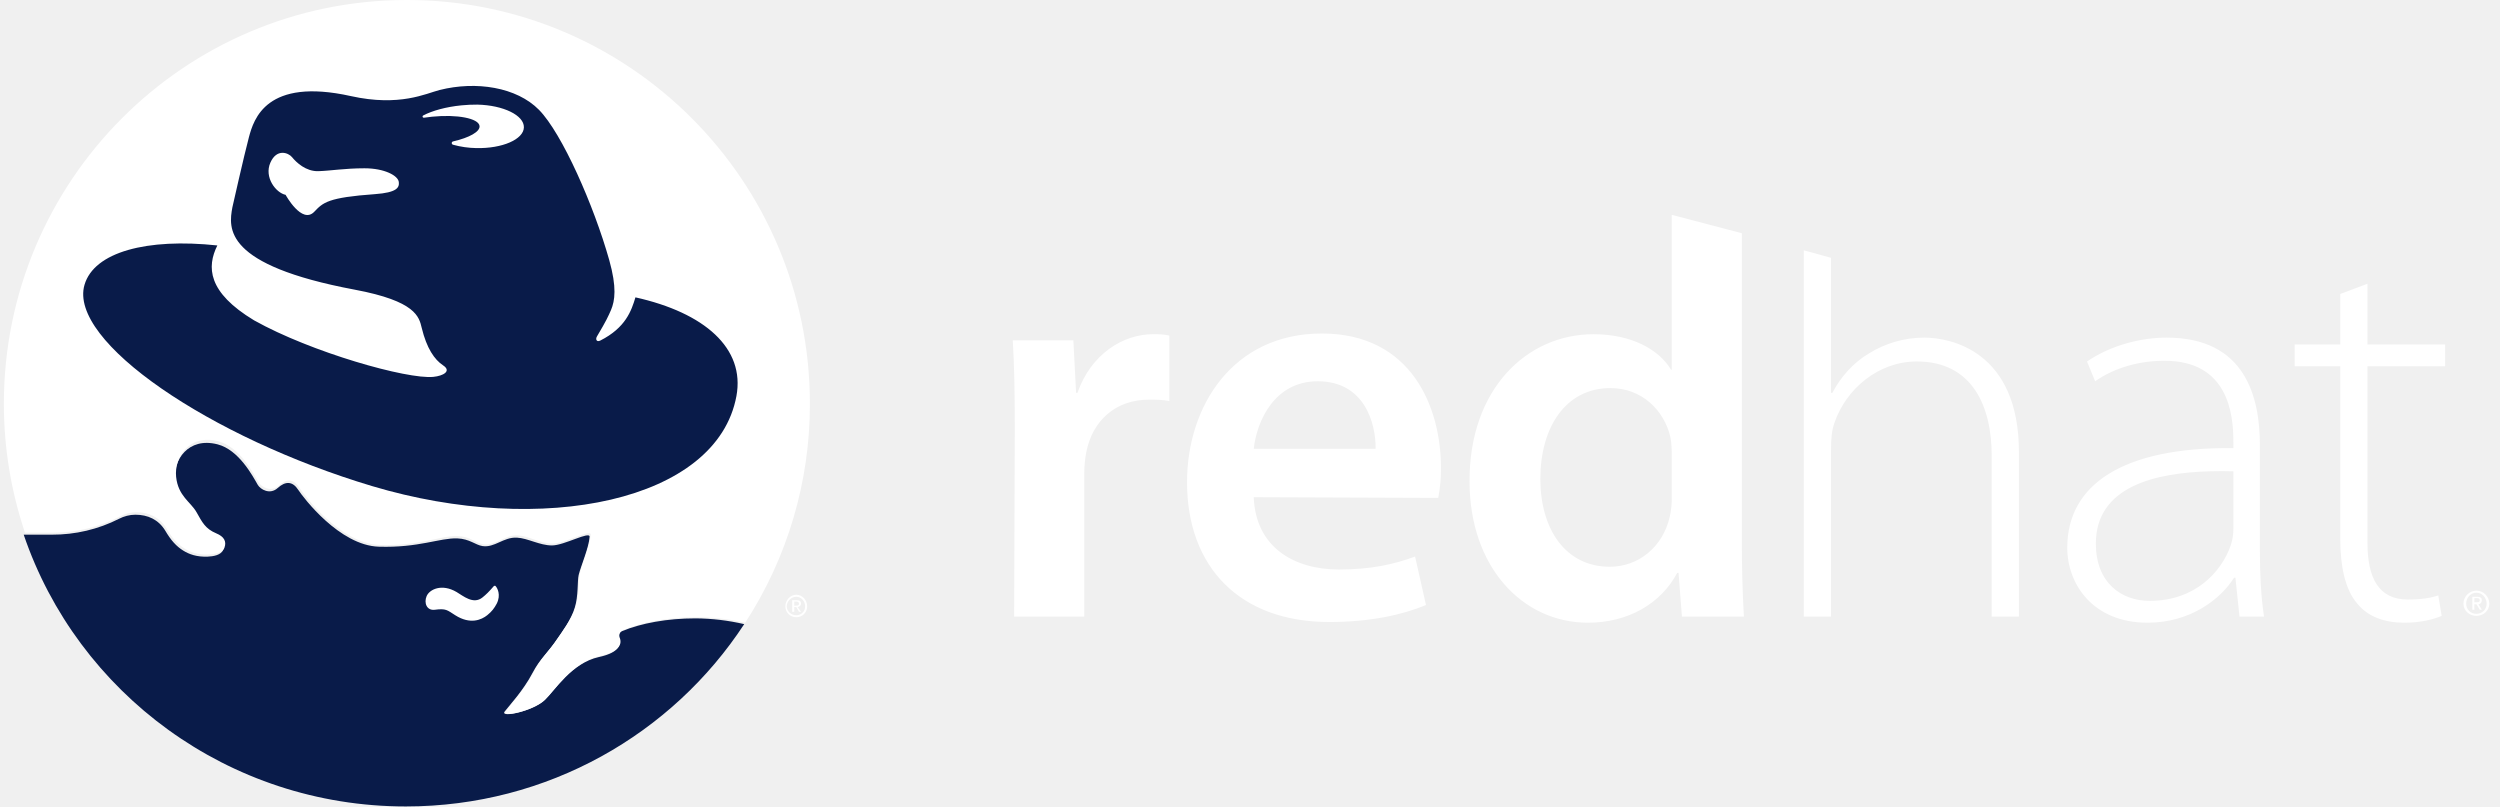
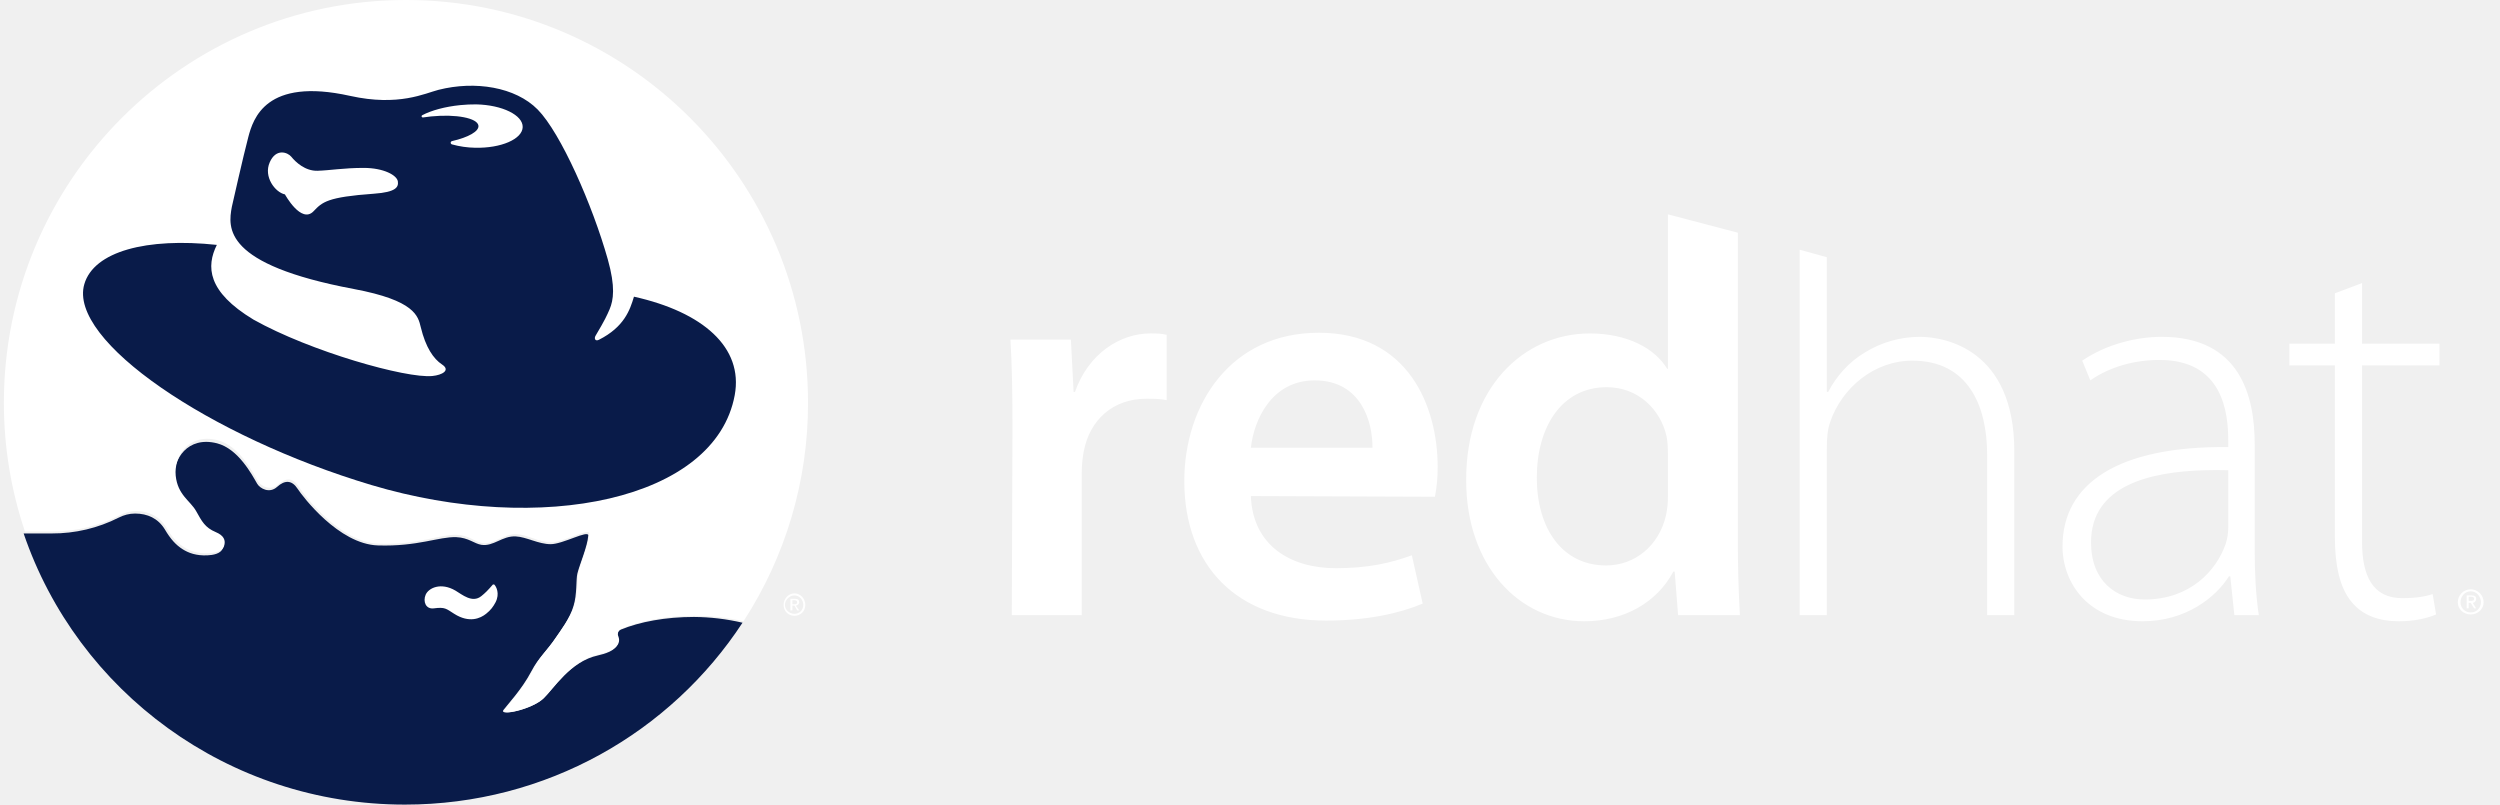
- <svg xmlns="http://www.w3.org/2000/svg" width="124" height="40" viewBox="0 0 124 40" fill="none">
-   <path d="M36.913 30.957C36.122 30.773 35.312 30.677 34.498 30.671C33.084 30.671 31.797 30.913 30.848 31.306C30.795 31.331 30.75 31.372 30.718 31.422C30.686 31.472 30.669 31.529 30.669 31.588C30.669 31.633 30.68 31.68 30.698 31.717C30.809 32.039 30.625 32.389 29.706 32.589C28.344 32.886 27.485 34.278 26.993 34.74C26.415 35.284 24.784 35.619 25.029 35.294C25.221 35.041 25.956 34.251 26.402 33.397C26.802 32.633 27.158 32.416 27.648 31.688C27.792 31.474 28.349 30.724 28.511 30.129C28.692 29.551 28.631 28.822 28.701 28.523C28.802 28.092 29.212 27.154 29.244 26.625C29.262 26.326 27.983 27.054 27.377 27.054C26.769 27.054 26.179 26.693 25.636 26.667C24.966 26.635 24.534 27.179 23.928 27.085C23.582 27.03 23.29 26.727 22.683 26.704C21.82 26.673 20.767 27.179 18.788 27.116C16.841 27.054 15.042 24.679 14.796 24.301C14.509 23.858 14.158 23.858 13.774 24.205C13.391 24.553 12.919 24.28 12.784 24.047C12.529 23.604 11.847 22.31 10.789 22.039C9.327 21.663 8.586 22.84 8.681 23.779C8.778 24.73 9.4 24.997 9.688 25.503C9.975 26.008 10.122 26.335 10.663 26.559C11.046 26.717 11.19 26.951 11.074 27.263C10.974 27.535 10.576 27.597 10.314 27.609C9.756 27.635 9.366 27.485 9.081 27.305C8.749 27.097 8.48 26.806 8.191 26.312C7.856 25.768 7.33 25.53 6.716 25.53C6.424 25.53 6.15 25.607 5.906 25.731C4.873 26.256 3.727 26.526 2.566 26.52L1.176 26.521C3.842 34.358 11.319 40 20.127 40C27.163 40 33.35 36.401 36.913 30.957Z" fill="#091B49" />
-   <path d="M20.182 0C9.145 0 0.192 8.97 0.192 20.027C0.192 22.265 0.563 24.411 1.239 26.42H2.624C3.855 26.42 5.005 26.11 5.967 25.608C6.21 25.483 6.485 25.406 6.777 25.406C7.39 25.406 7.928 25.667 8.263 26.218C8.551 26.716 8.809 26.988 9.14 27.199C9.425 27.381 9.799 27.53 10.356 27.503C10.618 27.491 11.033 27.439 11.133 27.165C11.247 26.85 11.111 26.613 10.727 26.454C10.187 26.228 10.036 25.917 9.748 25.406C9.461 24.895 8.832 24.608 8.735 23.647C8.639 22.7 9.367 21.508 10.829 21.888C11.886 22.162 12.565 23.469 12.821 23.918C12.955 24.152 13.451 24.437 13.834 24.086C14.216 23.735 14.56 23.74 14.847 24.188C15.092 24.569 16.885 26.967 18.831 27.03C20.808 27.094 21.852 26.558 22.714 26.589C23.319 26.613 23.617 26.941 23.963 26.995C24.57 27.093 25.015 26.524 25.686 26.556C26.227 26.583 26.801 26.962 27.407 26.962C28.014 26.962 29.316 26.219 29.298 26.522C29.268 27.056 28.858 28.014 28.758 28.45C28.688 28.753 28.737 29.488 28.555 30.074C28.393 30.674 27.821 31.414 27.677 31.631C27.188 32.367 26.861 32.584 26.462 33.355C26.015 34.219 25.27 35.028 25.078 35.284C24.832 35.611 26.459 35.258 27.036 34.708C27.528 34.241 28.376 32.843 29.738 32.543C30.655 32.342 30.862 31.991 30.75 31.664C30.73 31.622 30.719 31.576 30.716 31.529C30.716 31.404 30.781 31.31 30.885 31.258C31.834 30.863 33.12 30.615 34.532 30.615C35.358 30.615 36.194 30.708 36.963 30.886C39.062 27.655 40.176 23.882 40.171 20.027C40.171 8.97 31.218 0 20.182 0ZM82.919 10.656V18.336H82.884C82.272 17.323 80.91 16.577 79.035 16.577C75.743 16.577 72.868 19.289 72.89 23.884C72.89 28.099 75.496 30.886 78.765 30.886C80.74 30.886 82.371 29.953 83.189 28.417H83.256L83.424 30.582H86.497C86.425 29.309 86.392 28.034 86.396 26.759V11.569L82.919 10.656ZM89.469 12.416V30.582H90.819V22.327C90.819 21.779 90.847 21.376 90.988 20.974C91.564 19.292 93.162 17.929 95.073 17.929C97.837 17.929 98.788 20.163 98.788 22.598V30.582H100.139V22.429C100.139 17.392 96.724 16.746 95.445 16.746C94.419 16.746 93.483 17.046 92.71 17.524C91.907 17.994 91.275 18.732 90.886 19.486H90.819V12.787L89.469 12.416ZM117.427 14.073L116.076 14.581V17.084H113.814V18.166H116.076V26.691C116.076 28.07 116.31 29.229 116.92 29.939C117.448 30.587 118.265 30.886 119.25 30.886C120.064 30.886 120.67 30.73 121.108 30.548L120.938 29.533C120.594 29.653 120.115 29.736 119.419 29.736C117.97 29.736 117.427 28.647 117.427 26.928V18.166H121.277V17.084H117.427V14.073ZM65.563 16.542C61.159 16.542 58.877 20.132 58.877 23.918C58.877 28.121 61.489 30.852 65.934 30.852C67.922 30.852 69.556 30.504 70.729 30.007L70.188 27.605C69.142 27.991 67.999 28.248 66.407 28.248C64.191 28.248 62.278 27.147 62.186 24.661L71.337 24.696C71.431 24.205 71.476 23.707 71.472 23.207C71.472 20.204 70.013 16.542 65.563 16.542ZM57.189 16.576C55.712 16.576 54.115 17.554 53.441 19.486H53.374L53.239 16.881H50.233C50.307 18.102 50.334 19.442 50.334 21.278L50.301 30.582H53.779V23.477C53.779 23.104 53.822 22.735 53.879 22.429C54.188 20.857 55.338 19.823 56.987 19.823C57.403 19.823 57.675 19.829 57.999 19.892V16.644C57.723 16.582 57.527 16.576 57.189 16.576ZM107.466 16.746C106.245 16.746 104.748 17.092 103.515 17.93L103.92 18.911C104.897 18.22 106.151 17.895 107.331 17.895C110.523 17.875 110.775 20.55 110.775 21.888V22.226C105.284 22.168 102.536 24.044 102.536 27.165C102.536 28.968 103.805 30.886 106.52 30.886C108.665 30.886 110.155 29.696 110.809 28.654H110.877L111.079 30.582H112.294C112.14 29.547 112.091 28.438 112.091 27.368V22.09C112.091 19.674 111.36 16.746 107.466 16.746ZM65.36 18.911C67.678 18.911 68.246 20.989 68.231 22.259H62.186C62.342 20.855 63.229 18.911 65.36 18.911ZM79.879 19.249C81.435 19.249 82.545 20.349 82.851 21.684C82.91 21.966 82.919 22.321 82.919 22.598V24.628C82.927 24.969 82.893 25.31 82.817 25.643C82.468 27.143 81.261 28.111 79.846 28.111C77.665 28.111 76.401 26.269 76.401 23.749C76.401 21.205 77.649 19.249 79.879 19.249ZM109.627 23.376C110.015 23.365 110.408 23.365 110.775 23.376V26.252C110.775 26.484 110.737 26.774 110.64 27.063C110.174 28.38 108.871 29.803 106.622 29.803C105.216 29.803 103.954 28.905 103.954 26.962C103.954 24.12 106.915 23.449 109.627 23.376ZM24.504 29.06C24.244 29.359 24.117 29.484 23.93 29.634C23.479 29.998 22.977 29.559 22.646 29.364C21.913 28.933 21.304 29.232 21.161 29.567C21.017 29.903 21.166 30.296 21.566 30.244C22.125 30.171 22.174 30.257 22.579 30.515C23.332 30.993 23.884 30.74 24.166 30.515C24.4 30.327 24.518 30.166 24.639 29.939C24.855 29.51 24.674 29.159 24.571 29.06C24.56 29.049 24.553 29.06 24.538 29.06C24.519 29.06 24.515 29.047 24.504 29.06ZM122.829 29.296C122.66 29.297 122.497 29.366 122.377 29.486C122.257 29.606 122.189 29.769 122.187 29.939C122.187 30.288 122.479 30.548 122.829 30.548C123.178 30.548 123.471 30.288 123.471 29.939C123.469 29.769 123.401 29.607 123.281 29.486C123.161 29.366 122.999 29.297 122.829 29.296ZM122.829 29.397C123.117 29.397 123.336 29.651 123.336 29.939C123.337 30.006 123.325 30.072 123.3 30.134C123.275 30.197 123.238 30.253 123.191 30.301C123.143 30.348 123.087 30.385 123.025 30.41C122.963 30.435 122.896 30.448 122.829 30.446C122.762 30.448 122.696 30.435 122.634 30.41C122.572 30.385 122.515 30.348 122.468 30.301C122.421 30.253 122.383 30.197 122.358 30.134C122.333 30.072 122.321 30.006 122.322 29.939C122.322 29.651 122.542 29.397 122.829 29.397ZM39.496 29.499C39.193 29.499 38.955 29.77 38.955 30.074C38.955 30.378 39.193 30.615 39.496 30.615C39.799 30.615 40.036 30.378 40.036 30.074C40.036 29.77 39.799 29.499 39.496 29.499ZM39.496 29.601C39.745 29.601 39.934 29.824 39.934 30.074C39.936 30.132 39.925 30.19 39.904 30.244C39.882 30.298 39.85 30.347 39.809 30.388C39.768 30.429 39.719 30.462 39.665 30.483C39.611 30.505 39.554 30.516 39.496 30.515C39.246 30.515 39.023 30.324 39.022 30.074C39.022 29.824 39.246 29.601 39.496 29.601ZM122.627 29.601V30.243H122.728V29.972H122.829L122.998 30.243H123.099L122.931 29.972C123.026 29.961 123.099 29.886 123.099 29.77C123.099 29.642 123.016 29.601 122.863 29.601H122.627ZM122.728 29.668H122.863C122.931 29.668 122.998 29.69 122.998 29.77C122.998 29.869 122.911 29.872 122.829 29.872H122.728V29.668ZM39.292 29.77V30.345H39.394V30.109H39.496L39.631 30.345H39.732L39.563 30.109C39.646 30.098 39.732 30.039 39.732 29.939C39.732 29.827 39.662 29.77 39.529 29.77H39.292ZM39.394 29.838H39.496C39.555 29.838 39.631 29.87 39.631 29.939C39.631 30.025 39.568 30.04 39.496 30.04H39.394V29.838Z" fill="white" />
-   <path d="M31.518 14.749C31.319 15.41 31.035 16.253 29.776 16.891C29.594 16.983 29.524 16.832 29.608 16.689C30.084 15.891 30.168 15.69 30.306 15.376C30.5 14.916 30.601 14.261 30.217 12.895C29.459 10.206 27.88 6.614 26.733 5.447C25.625 4.323 23.618 4.006 21.802 4.465C21.135 4.634 19.828 5.305 17.403 4.766C13.207 3.834 12.586 5.907 12.345 6.81C12.105 7.713 11.527 10.28 11.527 10.28C11.333 11.325 11.08 13.144 17.596 14.368C20.631 14.937 20.785 15.712 20.919 16.269C21.161 17.267 21.546 17.837 21.979 18.123C22.413 18.409 21.979 18.645 21.498 18.692C20.205 18.826 15.428 17.473 12.602 15.889C10.29 14.495 10.251 13.239 10.78 12.174C7.287 11.801 4.666 12.497 4.191 14.129C3.375 16.929 10.43 21.711 18.462 24.112C26.893 26.631 35.562 24.872 36.527 19.644C36.965 17.268 34.938 15.511 31.518 14.749ZM21.035 5.838L21.024 5.839C20.988 5.839 20.958 5.812 20.958 5.779C20.958 5.755 20.974 5.734 20.995 5.725C21.446 5.489 22.119 5.302 22.889 5.225C23.151 5.199 23.414 5.187 23.677 5.189C24.967 5.217 26.001 5.723 25.985 6.318C25.97 6.914 24.912 7.374 23.622 7.345C23.234 7.338 22.848 7.283 22.475 7.18C22.455 7.175 22.438 7.165 22.425 7.15C22.413 7.135 22.406 7.116 22.405 7.097C22.405 7.056 22.434 7.022 22.476 7.013C23.281 6.829 23.823 6.529 23.785 6.245C23.734 5.869 22.681 5.664 21.434 5.788C21.3 5.801 21.167 5.818 21.035 5.838ZM18.592 9.63C16.266 9.796 16.024 10.044 15.589 10.502C14.975 11.146 14.166 9.664 14.166 9.664C13.681 9.563 13.092 8.791 13.41 8.069C13.722 7.356 14.3 7.571 14.482 7.792C14.702 8.062 15.172 8.505 15.782 8.49C16.392 8.473 17.096 8.347 18.078 8.347C19.073 8.347 19.744 8.712 19.781 9.028C19.813 9.297 19.7 9.551 18.592 9.63Z" fill="#091B49" />
+ <svg xmlns="http://www.w3.org/2000/svg" width="174" height="56" viewBox="0 0 174 56" fill="none">
+   <g clip-path="url(#clip0_1144_1517)">
+     <path d="M51.679 43.341C50.571 43.082 49.437 42.947 48.298 42.94C46.318 42.94 44.517 43.279 43.188 43.828C43.113 43.864 43.05 43.921 43.005 43.991C42.961 44.061 42.937 44.141 42.937 44.224C42.937 44.287 42.952 44.352 42.977 44.404C43.133 44.855 42.876 45.344 41.59 45.625C39.682 46.04 38.479 47.99 37.79 48.636C36.982 49.398 34.698 49.866 35.042 49.412C35.309 49.058 36.339 47.951 36.964 46.756C37.524 45.686 38.022 45.382 38.708 44.364C38.909 44.063 39.688 43.014 39.915 42.181C40.17 41.371 40.083 40.352 40.182 39.933C40.323 39.329 40.898 38.016 40.942 37.276C40.967 36.857 39.177 37.875 38.328 37.875C37.477 37.875 36.651 37.37 35.891 37.334C34.952 37.289 34.348 38.051 33.499 37.919C33.015 37.843 32.606 37.418 31.757 37.386C30.549 37.343 29.075 38.051 26.303 37.962C23.577 37.875 21.059 34.55 20.715 34.021C20.312 33.402 19.822 33.402 19.285 33.888C18.747 34.375 18.087 33.992 17.898 33.666C17.541 33.046 16.586 31.235 15.106 30.855C13.058 30.329 12.021 31.977 12.154 33.291C12.29 34.623 13.161 34.996 13.563 35.704C13.966 36.412 14.172 36.869 14.928 37.182C15.464 37.405 15.666 37.731 15.504 38.168C15.364 38.549 14.807 38.636 14.44 38.652C13.659 38.69 13.112 38.48 12.714 38.228C12.249 37.935 11.873 37.529 11.468 36.838C10.999 36.076 10.262 35.743 9.402 35.743C8.994 35.743 8.611 35.849 8.269 36.023C6.822 36.758 5.218 37.137 3.593 37.129L1.646 37.13C5.379 48.101 15.847 56 28.179 56C38.028 56 46.69 50.961 51.679 43.341Z" fill="#091B49" />
+     <path d="M28.255 0C12.804 0 0.27 12.558 0.27 28.038C0.27 31.17 0.788 34.176 1.735 36.989H3.673C5.398 36.989 7.007 36.554 8.353 35.852C8.694 35.676 9.079 35.568 9.488 35.568C10.346 35.568 11.099 35.934 11.568 36.705C11.972 37.402 12.333 37.783 12.796 38.078C13.196 38.333 13.719 38.542 14.498 38.504C14.866 38.487 15.447 38.415 15.586 38.031C15.746 37.59 15.555 37.258 15.018 37.035C14.262 36.719 14.05 36.284 13.648 35.568C13.245 34.853 12.365 34.452 12.229 33.106C12.094 31.78 13.114 30.111 15.161 30.643C16.64 31.026 17.591 32.857 17.95 33.484C18.138 33.813 18.832 34.212 19.367 33.721C19.903 33.228 20.384 33.236 20.786 33.864C21.13 34.397 23.639 37.754 26.364 37.842C29.132 37.931 30.593 37.181 31.8 37.225C32.647 37.258 33.063 37.718 33.549 37.793C34.398 37.93 35.021 37.134 35.96 37.178C36.718 37.216 37.521 37.746 38.37 37.746C39.22 37.746 41.043 36.707 41.017 37.131C40.975 37.878 40.401 39.219 40.261 39.83C40.164 40.255 40.232 41.284 39.978 42.103C39.751 42.943 38.949 43.98 38.748 44.283C38.063 45.313 37.606 45.618 37.046 46.697C36.422 47.907 35.378 49.039 35.11 49.398C34.765 49.855 37.043 49.361 37.851 48.592C38.539 47.937 39.727 45.98 41.633 45.56C42.917 45.279 43.208 44.788 43.05 44.33C43.022 44.27 43.006 44.206 43.003 44.141C43.003 43.966 43.094 43.834 43.239 43.761C44.568 43.208 46.368 42.861 48.345 42.861C49.502 42.861 50.671 42.992 51.748 43.24C54.687 38.717 56.247 33.434 56.239 28.038C56.239 12.558 43.705 0 28.255 0ZM116.087 14.919V25.67H116.038C115.18 24.252 113.274 23.208 110.65 23.208C106.041 23.208 102.015 27.004 102.046 33.438C102.046 39.339 105.694 43.24 110.272 43.24C113.037 43.24 115.32 41.934 116.465 39.783H116.558L116.795 42.814H121.097C120.996 41.032 120.948 39.248 120.954 37.463V16.197L116.087 14.919ZM125.257 17.382V42.814H127.147V31.258C127.147 30.49 127.187 29.926 127.383 29.364C128.19 27.009 130.427 25.101 133.103 25.101C136.972 25.101 138.304 28.229 138.304 31.637V42.814H140.195V31.401C140.195 24.349 135.414 23.444 133.623 23.444C132.186 23.444 130.876 23.864 129.795 24.534C128.671 25.192 127.786 26.225 127.241 27.28H127.147V17.902L125.257 17.382ZM164.398 19.702L162.507 20.413V23.917H159.34V25.432H162.507V37.367C162.507 39.298 162.834 40.92 163.688 41.914C164.427 42.822 165.571 43.24 166.95 43.24C168.09 43.24 168.938 43.022 169.551 42.767L169.313 41.346C168.832 41.514 168.161 41.631 167.187 41.631C165.158 41.631 164.398 40.106 164.398 37.699V25.432H169.788V23.917H164.398V19.702ZM91.788 23.159C85.622 23.159 82.427 28.185 82.427 33.484C82.427 39.369 86.085 43.193 92.308 43.193C95.092 43.193 97.379 42.705 99.02 42.01L98.264 38.647C96.8 39.188 95.199 39.547 92.969 39.547C89.867 39.547 87.189 38.005 87.061 34.526L99.872 34.574C100.003 33.888 100.067 33.19 100.061 32.49C100.061 28.286 98.019 23.159 91.788 23.159ZM80.064 23.206C77.997 23.206 75.761 24.576 74.817 27.28H74.723L74.534 23.634H70.326C70.43 25.343 70.468 27.219 70.468 29.79L70.421 42.814H75.29V32.868C75.29 32.345 75.351 31.83 75.431 31.401C75.864 29.2 77.473 27.753 79.782 27.753C80.364 27.753 80.745 27.76 81.199 27.848V23.302C80.812 23.215 80.538 23.206 80.064 23.206ZM150.453 23.444C148.743 23.444 146.647 23.929 144.921 25.102L145.488 26.475C146.856 25.508 148.612 25.054 150.264 25.054C154.732 25.025 155.085 28.77 155.085 30.643V31.116C147.398 31.035 143.551 33.662 143.551 38.031C143.551 40.555 145.327 43.24 149.128 43.24C152.131 43.24 154.217 41.575 155.133 40.115H155.228L155.511 42.814H157.212C156.996 41.365 156.928 39.813 156.928 38.315V30.926C156.928 27.544 155.904 23.444 150.453 23.444ZM91.504 26.475C94.75 26.475 95.544 29.385 95.523 31.163H87.061C87.279 29.197 88.52 26.475 91.504 26.475ZM111.831 26.948C114.01 26.948 115.563 28.489 115.991 30.358C116.074 30.752 116.087 31.249 116.087 31.637V34.479C116.098 34.957 116.05 35.434 115.944 35.9C115.456 38.001 113.766 39.356 111.784 39.356C108.732 39.356 106.962 36.776 106.962 33.248C106.962 29.687 108.709 26.948 111.831 26.948ZM153.478 32.727C154.021 32.712 154.571 32.712 155.085 32.727V36.752C155.085 37.078 155.032 37.484 154.896 37.889C154.244 39.732 152.42 41.725 149.271 41.725C147.303 41.725 145.536 40.467 145.536 37.746C145.536 33.768 149.681 32.828 153.478 32.727ZM34.305 40.683C33.942 41.103 33.764 41.278 33.502 41.488C32.871 41.997 32.168 41.382 31.705 41.109C30.678 40.506 29.826 40.924 29.625 41.394C29.424 41.864 29.633 42.414 30.192 42.342C30.976 42.24 31.044 42.36 31.611 42.72C32.666 43.39 33.438 43.036 33.832 42.72C34.16 42.458 34.325 42.232 34.494 41.914C34.797 41.314 34.544 40.823 34.399 40.683C34.384 40.668 34.375 40.683 34.354 40.683C34.327 40.683 34.322 40.665 34.305 40.683ZM171.961 41.014C171.724 41.016 171.496 41.112 171.328 41.28C171.16 41.448 171.065 41.676 171.062 41.914C171.062 42.404 171.471 42.767 171.961 42.767C172.449 42.767 172.86 42.404 172.86 41.914C172.857 41.676 172.762 41.449 172.594 41.281C172.426 41.113 172.199 41.016 171.961 41.014ZM171.961 41.156C172.364 41.156 172.671 41.511 172.671 41.914C172.672 42.008 172.655 42.101 172.62 42.188C172.585 42.275 172.533 42.354 172.468 42.421C172.4 42.487 172.322 42.539 172.235 42.575C172.148 42.61 172.055 42.627 171.961 42.625C171.867 42.627 171.775 42.61 171.688 42.575C171.601 42.539 171.521 42.487 171.455 42.421C171.39 42.354 171.336 42.275 171.301 42.188C171.266 42.101 171.25 42.008 171.251 41.914C171.251 41.511 171.559 41.156 171.961 41.156ZM55.294 41.299C54.87 41.299 54.538 41.678 54.538 42.103C54.538 42.529 54.87 42.861 55.294 42.861C55.719 42.861 56.05 42.529 56.05 42.103C56.05 41.678 55.719 41.299 55.294 41.299ZM55.294 41.441C55.644 41.441 55.908 41.754 55.908 42.103C55.91 42.185 55.895 42.266 55.865 42.341C55.835 42.417 55.79 42.486 55.733 42.543C55.675 42.601 55.607 42.646 55.531 42.677C55.456 42.707 55.375 42.722 55.294 42.72C54.945 42.72 54.633 42.454 54.632 42.103C54.632 41.754 54.945 41.441 55.294 41.441ZM171.678 41.441V42.34H171.819V41.961H171.961L172.197 42.34H172.339L172.104 41.961C172.237 41.946 172.339 41.84 172.339 41.678C172.339 41.499 172.223 41.441 172.008 41.441H171.678ZM171.819 41.535H172.008C172.104 41.535 172.197 41.565 172.197 41.678C172.197 41.817 172.076 41.82 171.961 41.82H171.819V41.535ZM55.01 41.678V42.482H55.152V42.152H55.294L55.483 42.482H55.625L55.388 42.152C55.504 42.137 55.625 42.055 55.625 41.914C55.625 41.758 55.527 41.678 55.341 41.678H55.01ZM55.152 41.773H55.294C55.377 41.773 55.483 41.819 55.483 41.914C55.483 42.035 55.395 42.057 55.294 42.057H55.152V41.773Z" fill="white" />
+     <path d="M44.124 20.649C43.846 21.574 43.449 22.755 41.686 23.648C41.432 23.777 41.333 23.565 41.452 23.365C42.117 22.248 42.235 21.967 42.428 21.526C42.7 20.883 42.841 19.965 42.303 18.053C41.243 14.289 39.032 9.259 37.425 7.626C35.874 6.052 33.064 5.608 30.522 6.252C29.588 6.488 27.758 7.428 24.364 6.673C18.49 5.368 17.62 8.27 17.283 9.534C16.946 10.799 16.137 14.393 16.137 14.393C15.866 15.856 15.512 18.401 24.634 20.116C28.883 20.913 29.099 21.997 29.287 22.777C29.625 24.174 30.164 24.972 30.771 25.372C31.377 25.772 30.771 26.103 30.097 26.169C28.287 26.356 21.599 24.463 17.643 22.245C14.406 20.293 14.351 18.535 15.092 17.044C10.201 16.522 6.532 17.496 5.868 19.78C4.725 23.7 14.601 30.396 25.847 33.757C37.65 37.283 49.787 34.821 51.137 27.502C51.75 24.175 48.912 21.716 44.124 20.649ZM29.448 8.174L29.433 8.175C29.383 8.175 29.341 8.137 29.341 8.091C29.341 8.058 29.363 8.028 29.393 8.016C30.024 7.685 30.966 7.423 32.045 7.315C32.411 7.279 32.78 7.262 33.148 7.265C34.954 7.304 36.401 8.013 36.379 8.846C36.357 9.68 34.876 10.324 33.07 10.283C32.527 10.274 31.987 10.196 31.464 10.052C31.437 10.046 31.413 10.031 31.395 10.01C31.378 9.989 31.368 9.963 31.367 9.936C31.367 9.879 31.408 9.831 31.466 9.819C32.593 9.561 33.352 9.14 33.299 8.743C33.227 8.217 31.754 7.93 30.007 8.103C29.82 8.121 29.634 8.145 29.448 8.174ZM26.028 13.482C22.772 13.715 22.434 14.062 21.824 14.702C20.965 15.605 19.832 13.53 19.832 13.53C19.153 13.388 18.328 12.307 18.773 11.297C19.211 10.298 20.02 10.599 20.274 10.909C20.582 11.288 21.24 11.907 22.094 11.886C22.949 11.862 23.935 11.686 25.309 11.686C26.702 11.686 27.641 12.197 27.693 12.639C27.738 13.015 27.58 13.372 26.028 13.482Z" fill="#091B49" />
+   </g>
+   <defs>
+     <clipPath id="clip0_1144_1517">
+       <rect width="173.6" height="56" fill="white" />
+     </clipPath>
+   </defs>
</svg>
